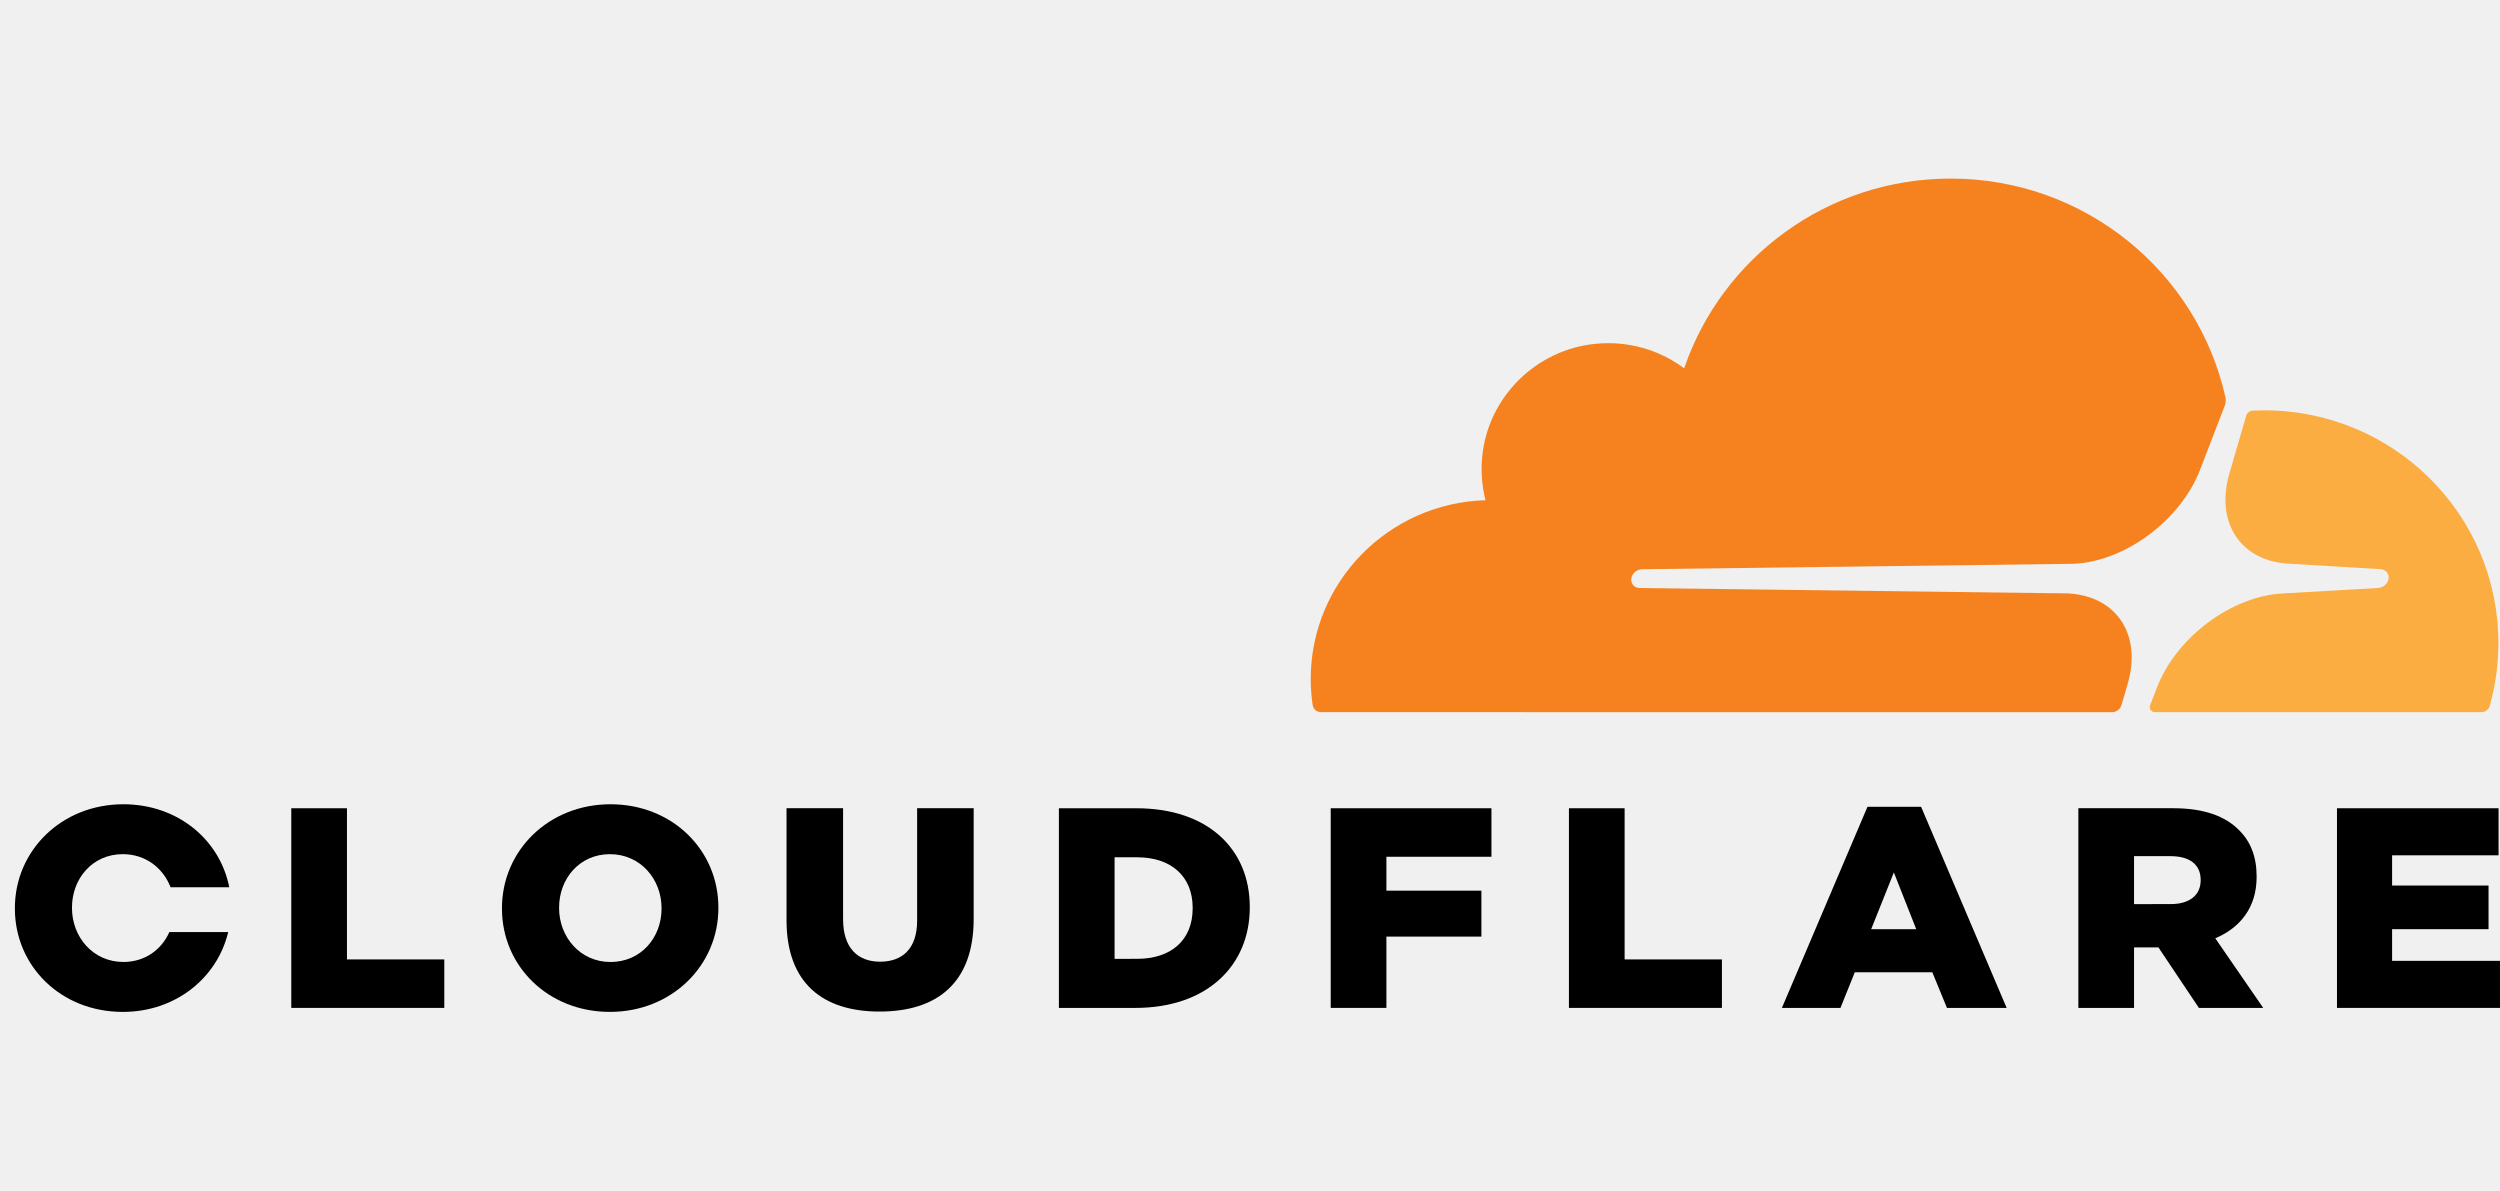
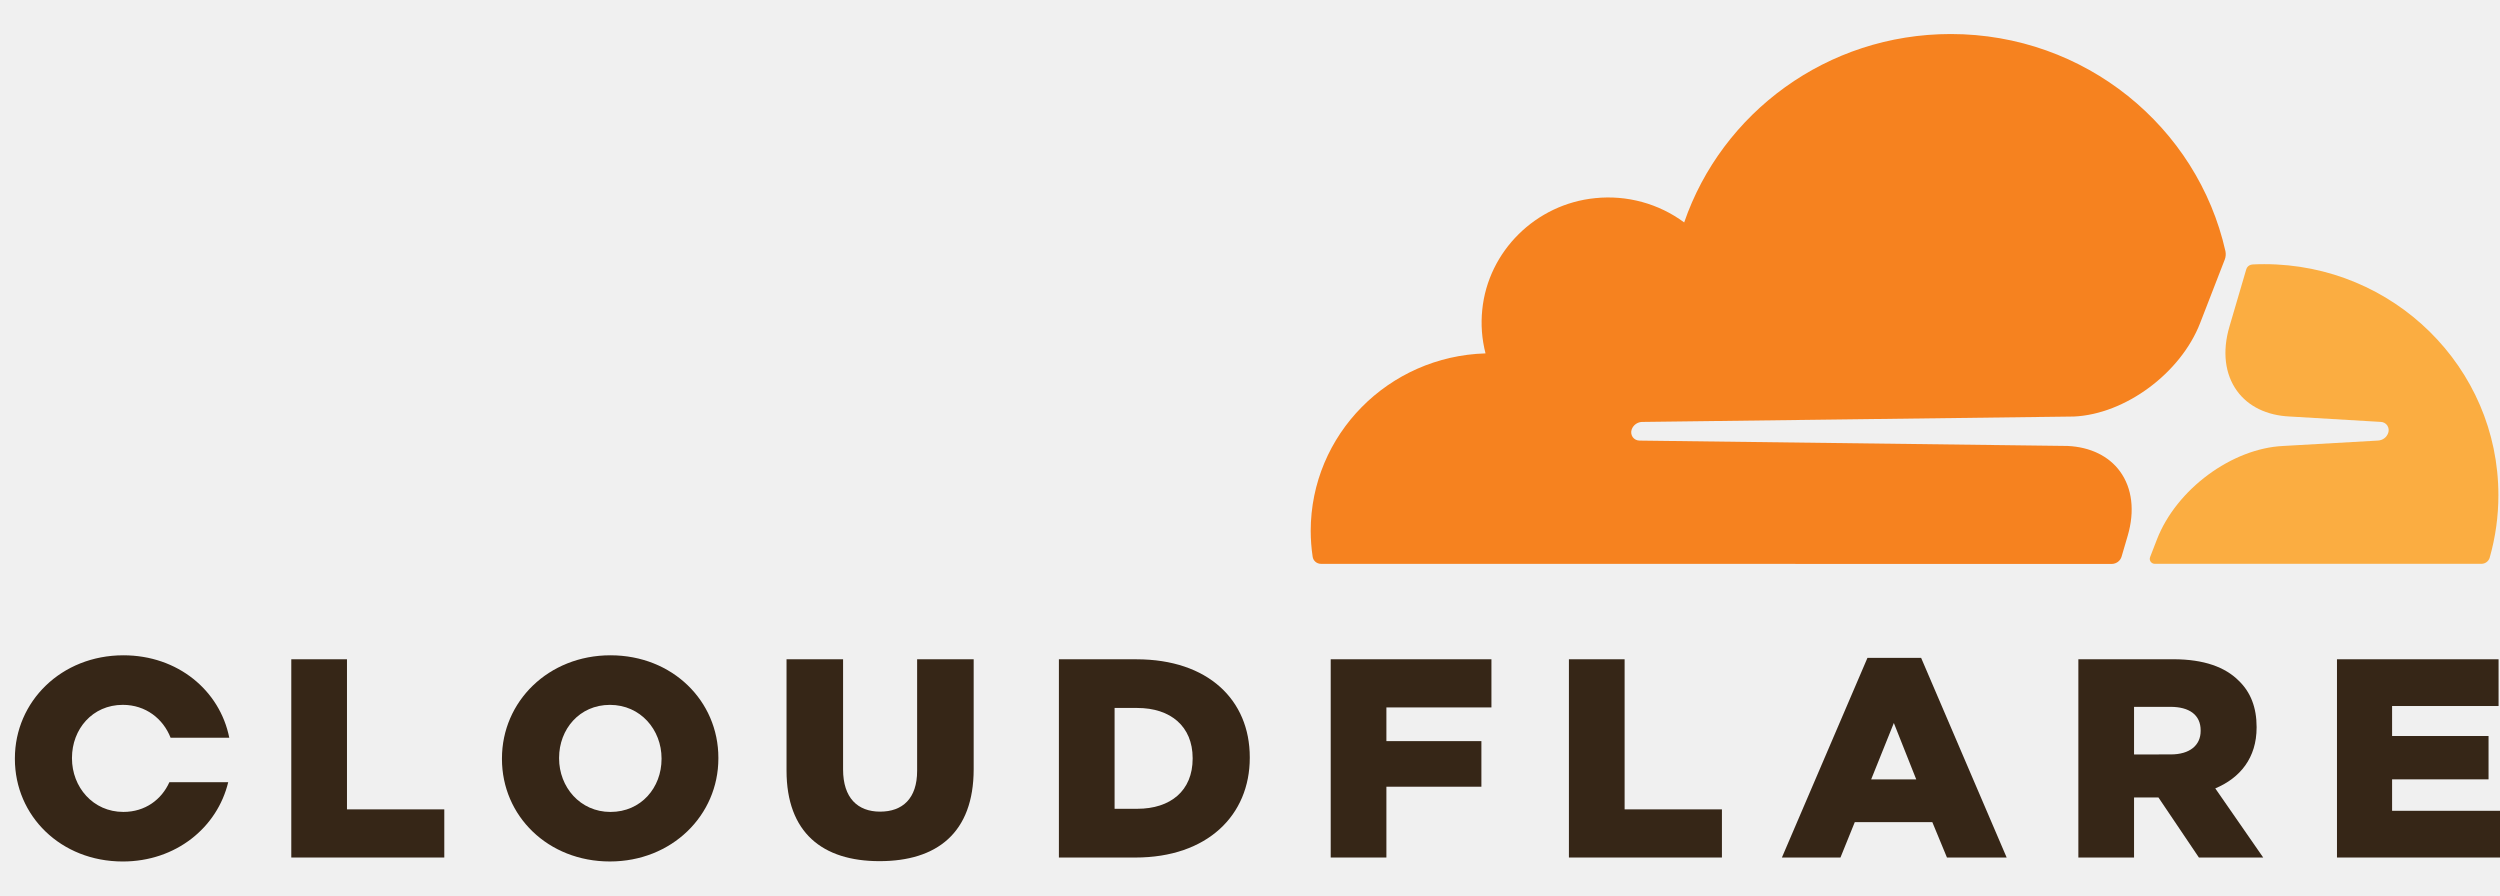
- <svg xmlns="http://www.w3.org/2000/svg" width="168" height="80" viewBox="0 0 168 80" fill="none">
-   <g clip-path="url(#clip0_1178_93185)">
-     <path d="M142.573 47.356L142.981 45.953C143.467 44.284 143.287 42.742 142.471 41.608C141.72 40.564 140.469 39.949 138.949 39.877L110.169 39.515C110.08 39.514 109.992 39.491 109.913 39.449C109.834 39.408 109.766 39.348 109.715 39.276C109.665 39.201 109.633 39.115 109.621 39.026C109.61 38.936 109.62 38.845 109.65 38.76C109.7 38.62 109.789 38.497 109.908 38.407C110.027 38.317 110.17 38.263 110.319 38.253L139.365 37.887C142.811 37.73 146.542 34.951 147.848 31.564L149.504 27.262C149.572 27.081 149.588 26.884 149.549 26.693C147.668 18.287 140.118 12 131.09 12C122.772 12 115.71 17.335 113.176 24.75C111.465 23.473 109.33 22.886 107.201 23.106C103.211 23.5 100.002 26.693 99.607 30.659C99.506 31.649 99.58 32.649 99.827 33.614C93.308 33.803 88.08 39.11 88.08 45.634C88.081 46.216 88.124 46.797 88.21 47.374C88.228 47.507 88.295 47.629 88.397 47.717C88.498 47.806 88.629 47.855 88.764 47.856L141.897 47.862C141.902 47.863 141.907 47.863 141.912 47.862C142.063 47.86 142.208 47.809 142.327 47.718C142.446 47.627 142.532 47.5 142.573 47.356Z" fill="#F6821F" />
-     <path d="M152.16 27.574C151.893 27.574 151.627 27.581 151.363 27.594C151.32 27.597 151.278 27.606 151.238 27.621C151.169 27.645 151.106 27.685 151.056 27.738C151.005 27.791 150.968 27.855 150.948 27.925L149.817 31.809C149.33 33.478 149.511 35.02 150.328 36.153C151.078 37.198 152.329 37.812 153.848 37.883L159.984 38.249C160.07 38.252 160.155 38.275 160.231 38.316C160.306 38.357 160.371 38.415 160.421 38.485C160.472 38.561 160.504 38.647 160.515 38.737C160.527 38.827 160.517 38.919 160.486 39.004C160.436 39.144 160.347 39.267 160.228 39.357C160.11 39.447 159.967 39.501 159.819 39.511L153.444 39.877C149.983 40.036 146.253 42.813 144.948 46.201L144.487 47.397C144.468 47.447 144.461 47.501 144.467 47.554C144.473 47.607 144.491 47.658 144.521 47.703C144.55 47.748 144.59 47.785 144.637 47.811C144.684 47.838 144.736 47.853 144.79 47.855C144.796 47.855 144.801 47.855 144.807 47.855H166.742C166.87 47.856 166.994 47.816 167.097 47.74C167.199 47.664 167.273 47.557 167.309 47.435C167.697 46.057 167.894 44.633 167.892 43.202C167.89 34.572 160.847 27.574 152.16 27.574Z" fill="#FBAD41" />
-     <path d="M19.574 54.315H23.316V64.473H29.856V67.731H19.574V54.315Z" fill="black" />
-     <path d="M33.732 61.061V61.023C33.732 57.171 36.857 54.046 41.024 54.046C45.19 54.046 48.276 57.132 48.276 60.985V61.023C48.276 64.876 45.15 67.999 40.985 67.999C36.82 67.999 33.732 64.914 33.732 61.061ZM44.456 61.061V61.023C44.456 59.09 43.049 57.4 40.985 57.4C38.941 57.4 37.571 59.049 37.571 60.985V61.023C37.571 62.957 38.979 64.646 41.024 64.646C43.087 64.646 44.456 62.997 44.456 61.061Z" fill="black" />
-     <path d="M52.855 61.846V54.313H56.655V61.77C56.655 63.703 57.639 64.626 59.143 64.626C60.647 64.626 61.631 63.744 61.631 61.866V54.313H65.431V61.748C65.431 66.08 62.944 67.977 59.105 67.977C55.266 67.977 52.855 66.044 52.855 61.844" fill="black" />
-     <path d="M71.158 54.315H76.366C81.189 54.315 83.985 57.075 83.985 60.946V60.986C83.985 64.856 81.15 67.732 76.289 67.732H71.158V54.315ZM76.424 64.433C78.663 64.433 80.147 63.209 80.147 61.04V61.002C80.147 58.856 78.663 57.61 76.424 57.61H74.9V64.435L76.424 64.433Z" fill="black" />
-     <path d="M89.424 54.315H100.225V57.574H93.166V59.853H99.55V62.939H93.166V67.731H89.424V54.315Z" fill="black" />
-     <path d="M105.432 54.315H109.174V64.473H115.713V67.731H105.432V54.315Z" fill="black" />
-     <path d="M125.493 54.219H129.099L134.847 67.731H130.835L129.851 65.335H124.643L123.679 67.731H119.744L125.493 54.219ZM128.771 62.441L127.267 58.627L125.743 62.441H128.771Z" fill="black" />
-     <path d="M139.666 54.313H146.05C148.115 54.313 149.541 54.851 150.448 55.771C151.24 56.538 151.645 57.575 151.645 58.895V58.933C151.645 60.983 150.542 62.345 148.867 63.053L152.088 67.731H147.766L145.047 63.667H143.408V67.731H139.666V54.313ZM145.877 60.754C147.15 60.754 147.884 60.141 147.884 59.163V59.125C147.884 58.07 147.112 57.534 145.857 57.534H143.408V60.757L145.877 60.754Z" fill="black" />
-     <path d="M157.045 54.315H167.904V57.477H160.749V59.508H167.23V62.441H160.749V64.569H168V67.731H157.045V54.315Z" fill="black" />
-     <path d="M11.382 62.633C10.858 63.811 9.755 64.644 8.29 64.644C6.245 64.644 4.837 62.958 4.837 61.022V60.984C4.837 59.05 6.207 57.399 8.251 57.399C9.793 57.399 10.967 58.341 11.462 59.623H15.407C14.775 56.43 11.951 54.046 8.29 54.046C4.123 54.046 1 57.173 1 61.022V61.06C1 64.913 4.085 68 8.251 68C11.815 68 14.601 65.707 15.336 62.634L11.382 62.633Z" fill="black" />
+ <svg xmlns="http://www.w3.org/2000/svg" width="134" height="48" viewBox="0 0 134 48" fill="none">
+   <g clip-path="url(#clip0_6298_1204)">
+     <path d="M113.719 29.826L114.045 28.715C114.432 27.393 114.288 26.171 113.637 25.273C113.038 24.447 112.041 23.96 110.828 23.903L87.873 23.616C87.802 23.615 87.732 23.597 87.669 23.564C87.606 23.531 87.552 23.484 87.511 23.426C87.471 23.367 87.445 23.299 87.436 23.228C87.427 23.157 87.435 23.085 87.459 23.018C87.499 22.907 87.57 22.81 87.665 22.738C87.76 22.667 87.873 22.625 87.992 22.616L111.161 22.326C113.909 22.202 116.885 20.002 117.926 17.318L119.247 13.912C119.302 13.768 119.314 13.612 119.283 13.461C117.783 6.803 111.761 1.824 104.56 1.824C97.925 1.824 92.292 6.049 90.272 11.922C88.906 10.911 87.204 10.446 85.506 10.62C82.323 10.932 79.764 13.461 79.449 16.602C79.368 17.386 79.427 18.178 79.624 18.942C74.424 19.092 70.254 23.295 70.254 28.462C70.255 28.923 70.29 29.384 70.358 29.84C70.373 29.945 70.426 30.042 70.507 30.112C70.588 30.182 70.692 30.221 70.8 30.222L113.18 30.227C113.184 30.227 113.188 30.227 113.192 30.227C113.312 30.225 113.428 30.185 113.523 30.113C113.618 30.04 113.687 29.94 113.719 29.826Z" fill="#F6821F" />
+     <path d="M121.365 14.159C121.153 14.159 120.941 14.164 120.73 14.175C120.696 14.177 120.662 14.184 120.63 14.196C120.575 14.215 120.525 14.246 120.485 14.288C120.444 14.33 120.415 14.381 120.399 14.437L119.496 17.513C119.108 18.835 119.253 20.055 119.904 20.953C120.503 21.781 121.5 22.267 122.712 22.324L127.606 22.614C127.675 22.616 127.742 22.634 127.803 22.666C127.863 22.699 127.915 22.745 127.955 22.8C127.995 22.86 128.021 22.928 128.03 23C128.039 23.071 128.031 23.144 128.006 23.211C127.967 23.322 127.896 23.419 127.801 23.491C127.707 23.562 127.593 23.604 127.474 23.613L122.39 23.903C119.629 24.029 116.654 26.228 115.613 28.911L115.246 29.858C115.23 29.898 115.225 29.94 115.229 29.983C115.234 30.025 115.249 30.065 115.272 30.101C115.296 30.136 115.328 30.166 115.365 30.187C115.402 30.207 115.444 30.219 115.487 30.221C115.492 30.221 115.496 30.221 115.501 30.221H132.997C133.099 30.222 133.198 30.19 133.279 30.13C133.361 30.07 133.42 29.985 133.448 29.889C133.758 28.797 133.915 27.669 133.914 26.536C133.912 19.701 128.294 14.159 121.365 14.159Z" fill="#FBAD41" />
+     <path d="M15.613 35.337H18.598V43.382H23.814V45.963H15.613V35.337Z" fill="#362617" />
+     <path d="M26.905 40.681V40.65C26.905 37.599 29.398 35.124 32.721 35.124C36.044 35.124 38.505 37.569 38.505 40.62V40.65C38.505 43.702 36.013 46.175 32.691 46.175C29.368 46.175 26.905 43.732 26.905 40.681ZM35.459 40.681V40.65C35.459 39.119 34.337 37.781 32.691 37.781C31.06 37.781 29.967 39.087 29.967 40.62V40.65C29.967 42.182 31.09 43.52 32.721 43.52C34.367 43.52 35.459 42.214 35.459 40.681Z" fill="#362617" />
+     <path d="M42.158 41.302V35.336H45.189V41.242C45.189 42.773 45.974 43.504 47.174 43.504C48.373 43.504 49.158 42.806 49.158 41.318V35.336H52.189V41.225C52.189 44.656 50.205 46.158 47.143 46.158C44.081 46.158 42.158 44.627 42.158 41.301" fill="#362617" />
+     <path d="M56.757 35.338H60.911C64.758 35.338 66.988 37.523 66.988 40.59V40.62C66.988 43.686 64.727 45.964 60.85 45.964H56.757V35.338ZM60.958 43.351C62.743 43.351 63.926 42.382 63.926 40.664V40.634C63.926 38.934 62.743 37.947 60.958 37.947H59.742V43.352L60.958 43.351Z" fill="#362617" />
+     <path d="M71.326 35.337H79.941V37.918H74.311V39.724H79.403V42.168H74.311V45.963H71.326V35.337Z" fill="#362617" />
+     <path d="M84.094 35.337H87.079V43.382H92.295V45.963H84.094V35.337Z" fill="#362617" />
+     <path d="M100.096 35.261H102.972L107.557 45.963H104.357L103.572 44.065H99.417L98.649 45.963H95.51L100.096 35.261ZM102.71 41.774L101.51 38.752L100.295 41.774H102.71Z" fill="#362617" />
+     <path d="M111.4 35.336H116.492C118.139 35.336 119.277 35.762 120 36.49C120.632 37.098 120.954 37.919 120.954 38.965V38.995C120.954 40.619 120.075 41.697 118.739 42.258L121.308 45.963H117.861L115.692 42.744H114.385V45.963H111.4V35.336ZM116.354 40.437C117.37 40.437 117.955 39.951 117.955 39.177V39.147C117.955 38.312 117.339 37.887 116.338 37.887H114.385V40.439L116.354 40.437Z" fill="#362617" />
+     <path d="M125.262 35.337H133.923V37.842H128.216V39.45H133.386V41.773H128.216V43.459H134V45.963H125.262V35.337Z" fill="#362617" />
+     <path d="M9.079 41.925C8.661 42.858 7.781 43.519 6.613 43.519C4.981 43.519 3.858 42.183 3.858 40.65V40.619C3.858 39.088 4.95 37.78 6.582 37.78C7.811 37.78 8.747 38.526 9.143 39.541H12.289C11.785 37.013 9.533 35.124 6.613 35.124C3.289 35.124 0.798 37.601 0.798 40.65V40.68C0.798 43.731 3.258 46.176 6.582 46.176C9.424 46.176 11.646 44.36 12.232 41.926L9.079 41.925Z" fill="#362617" />
  </g>
  <defs>
-     <clipPath id="clip0_1178_93185">
-       <rect width="168" height="80" fill="white" />
+     <clipPath id="clip0_6298_1204">
+       <rect width="134" height="48" fill="white" />
    </clipPath>
  </defs>
</svg>
